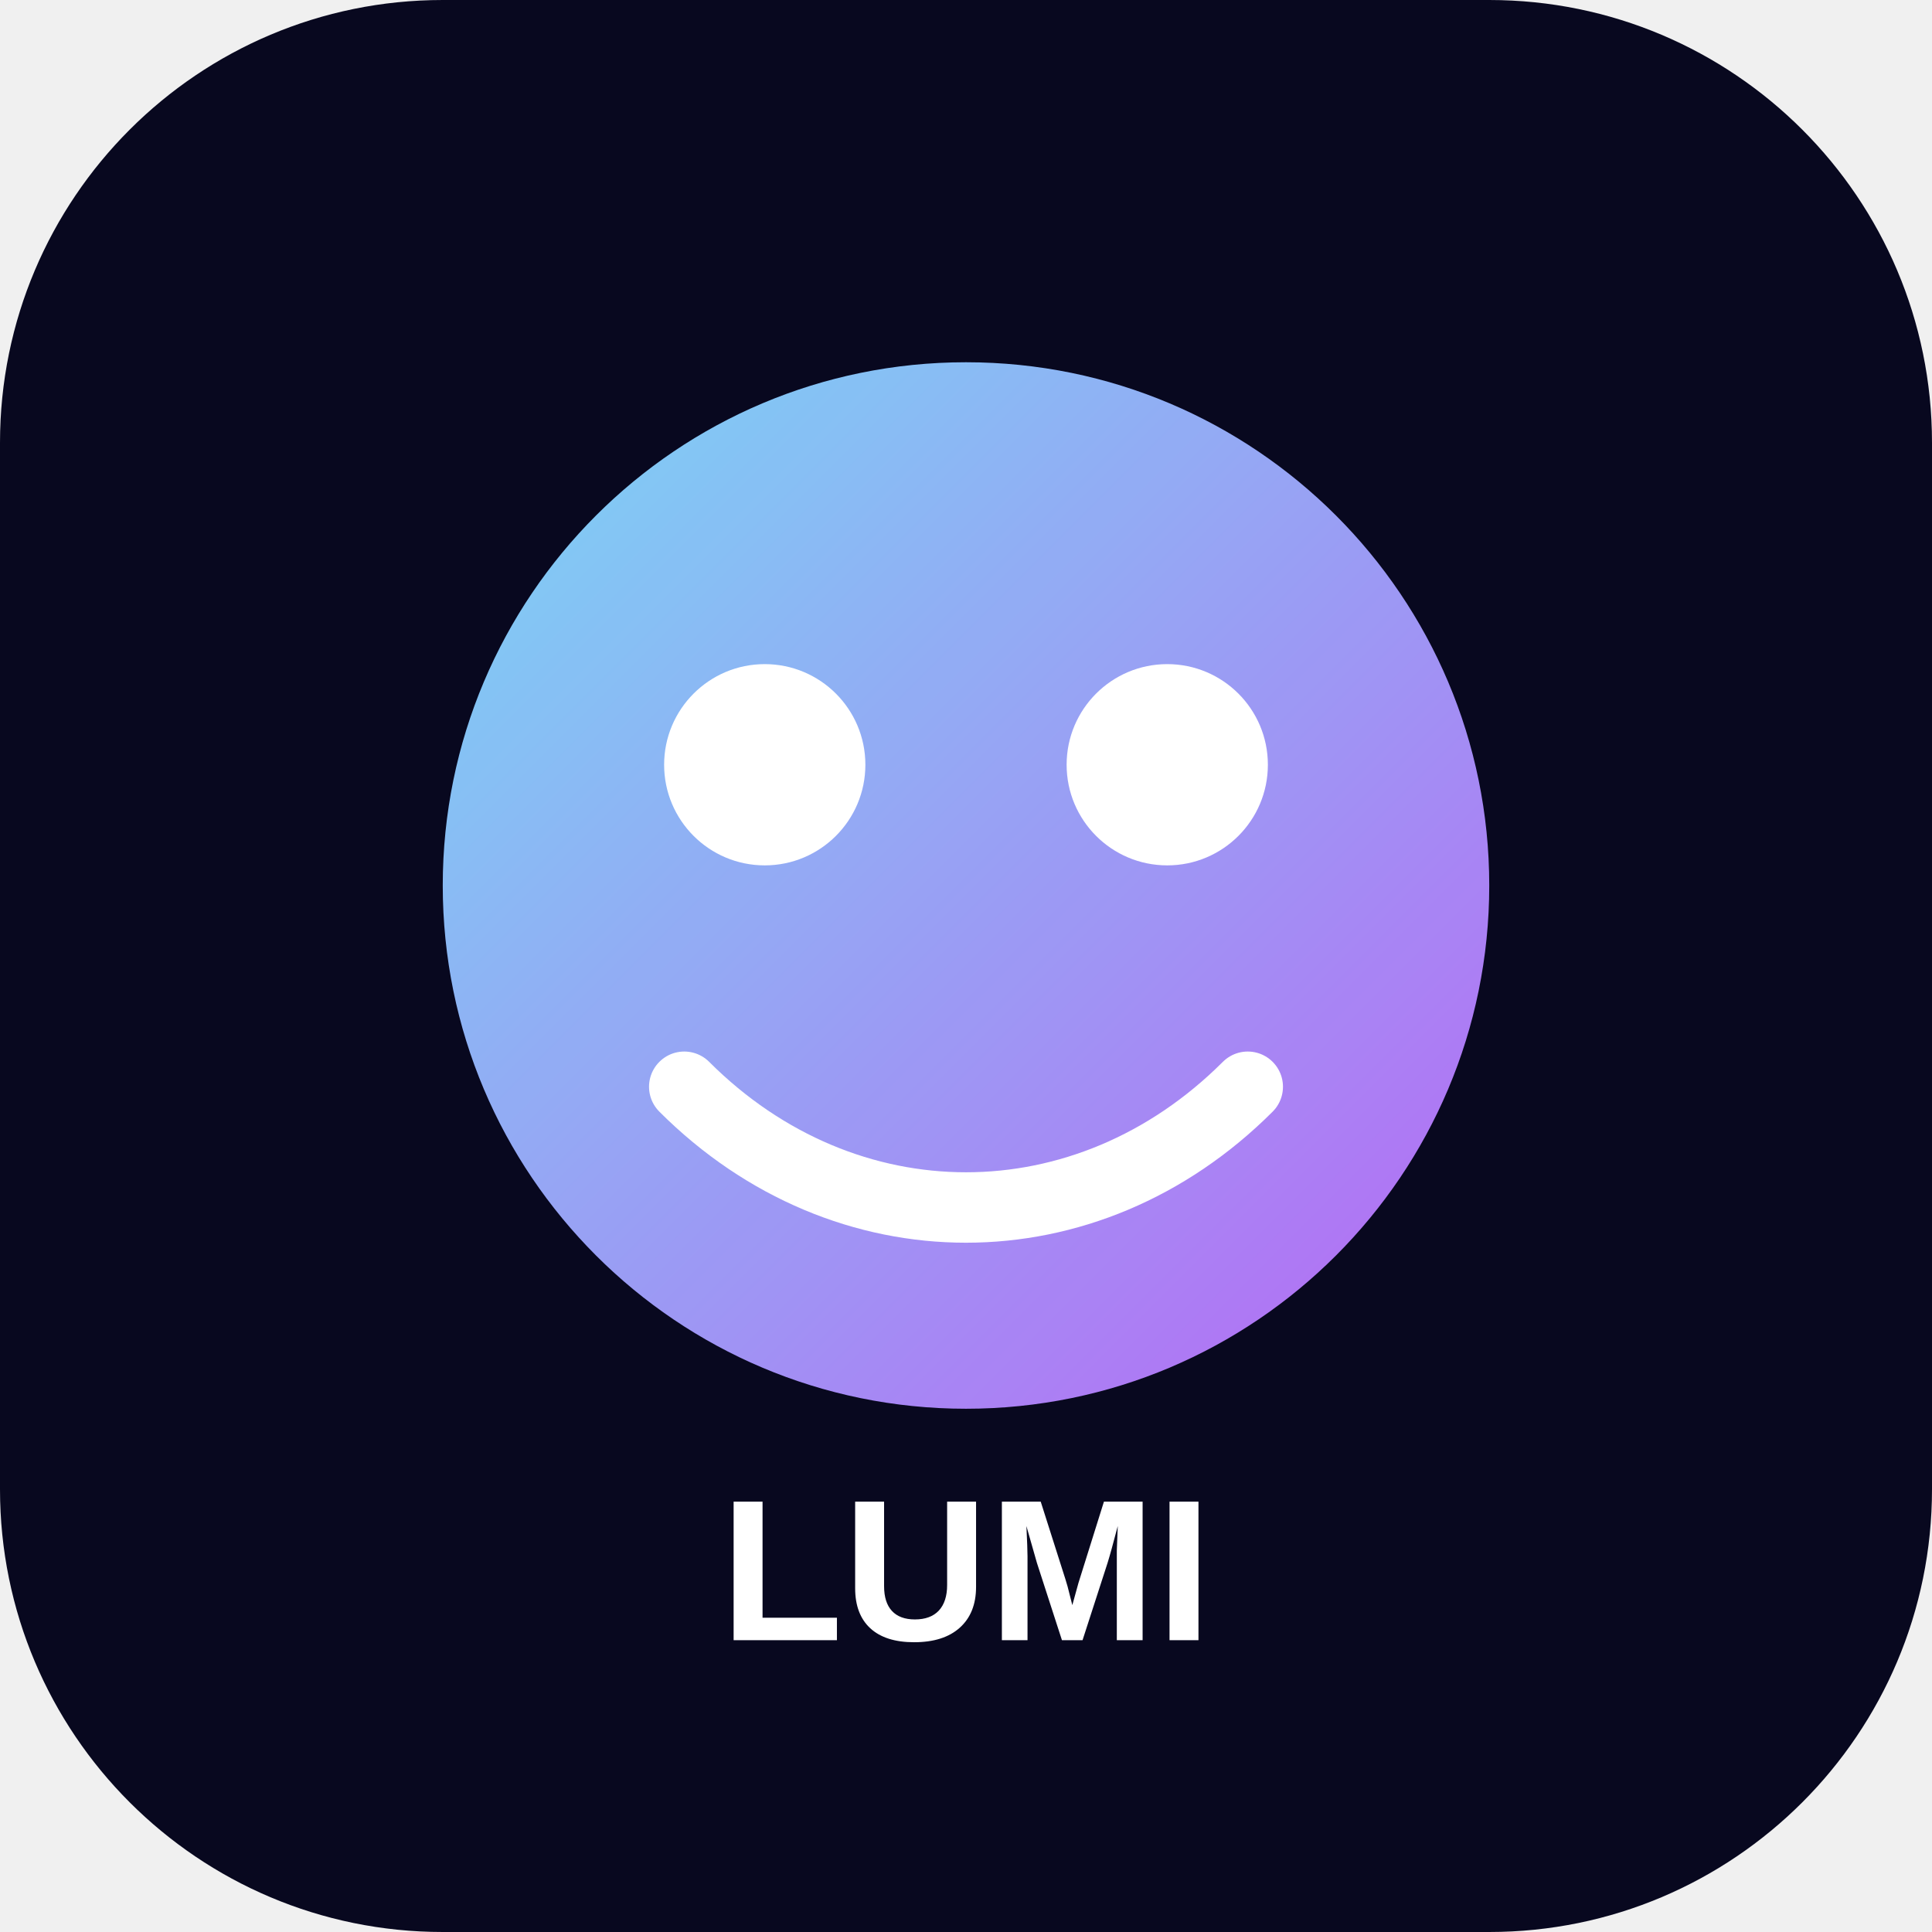
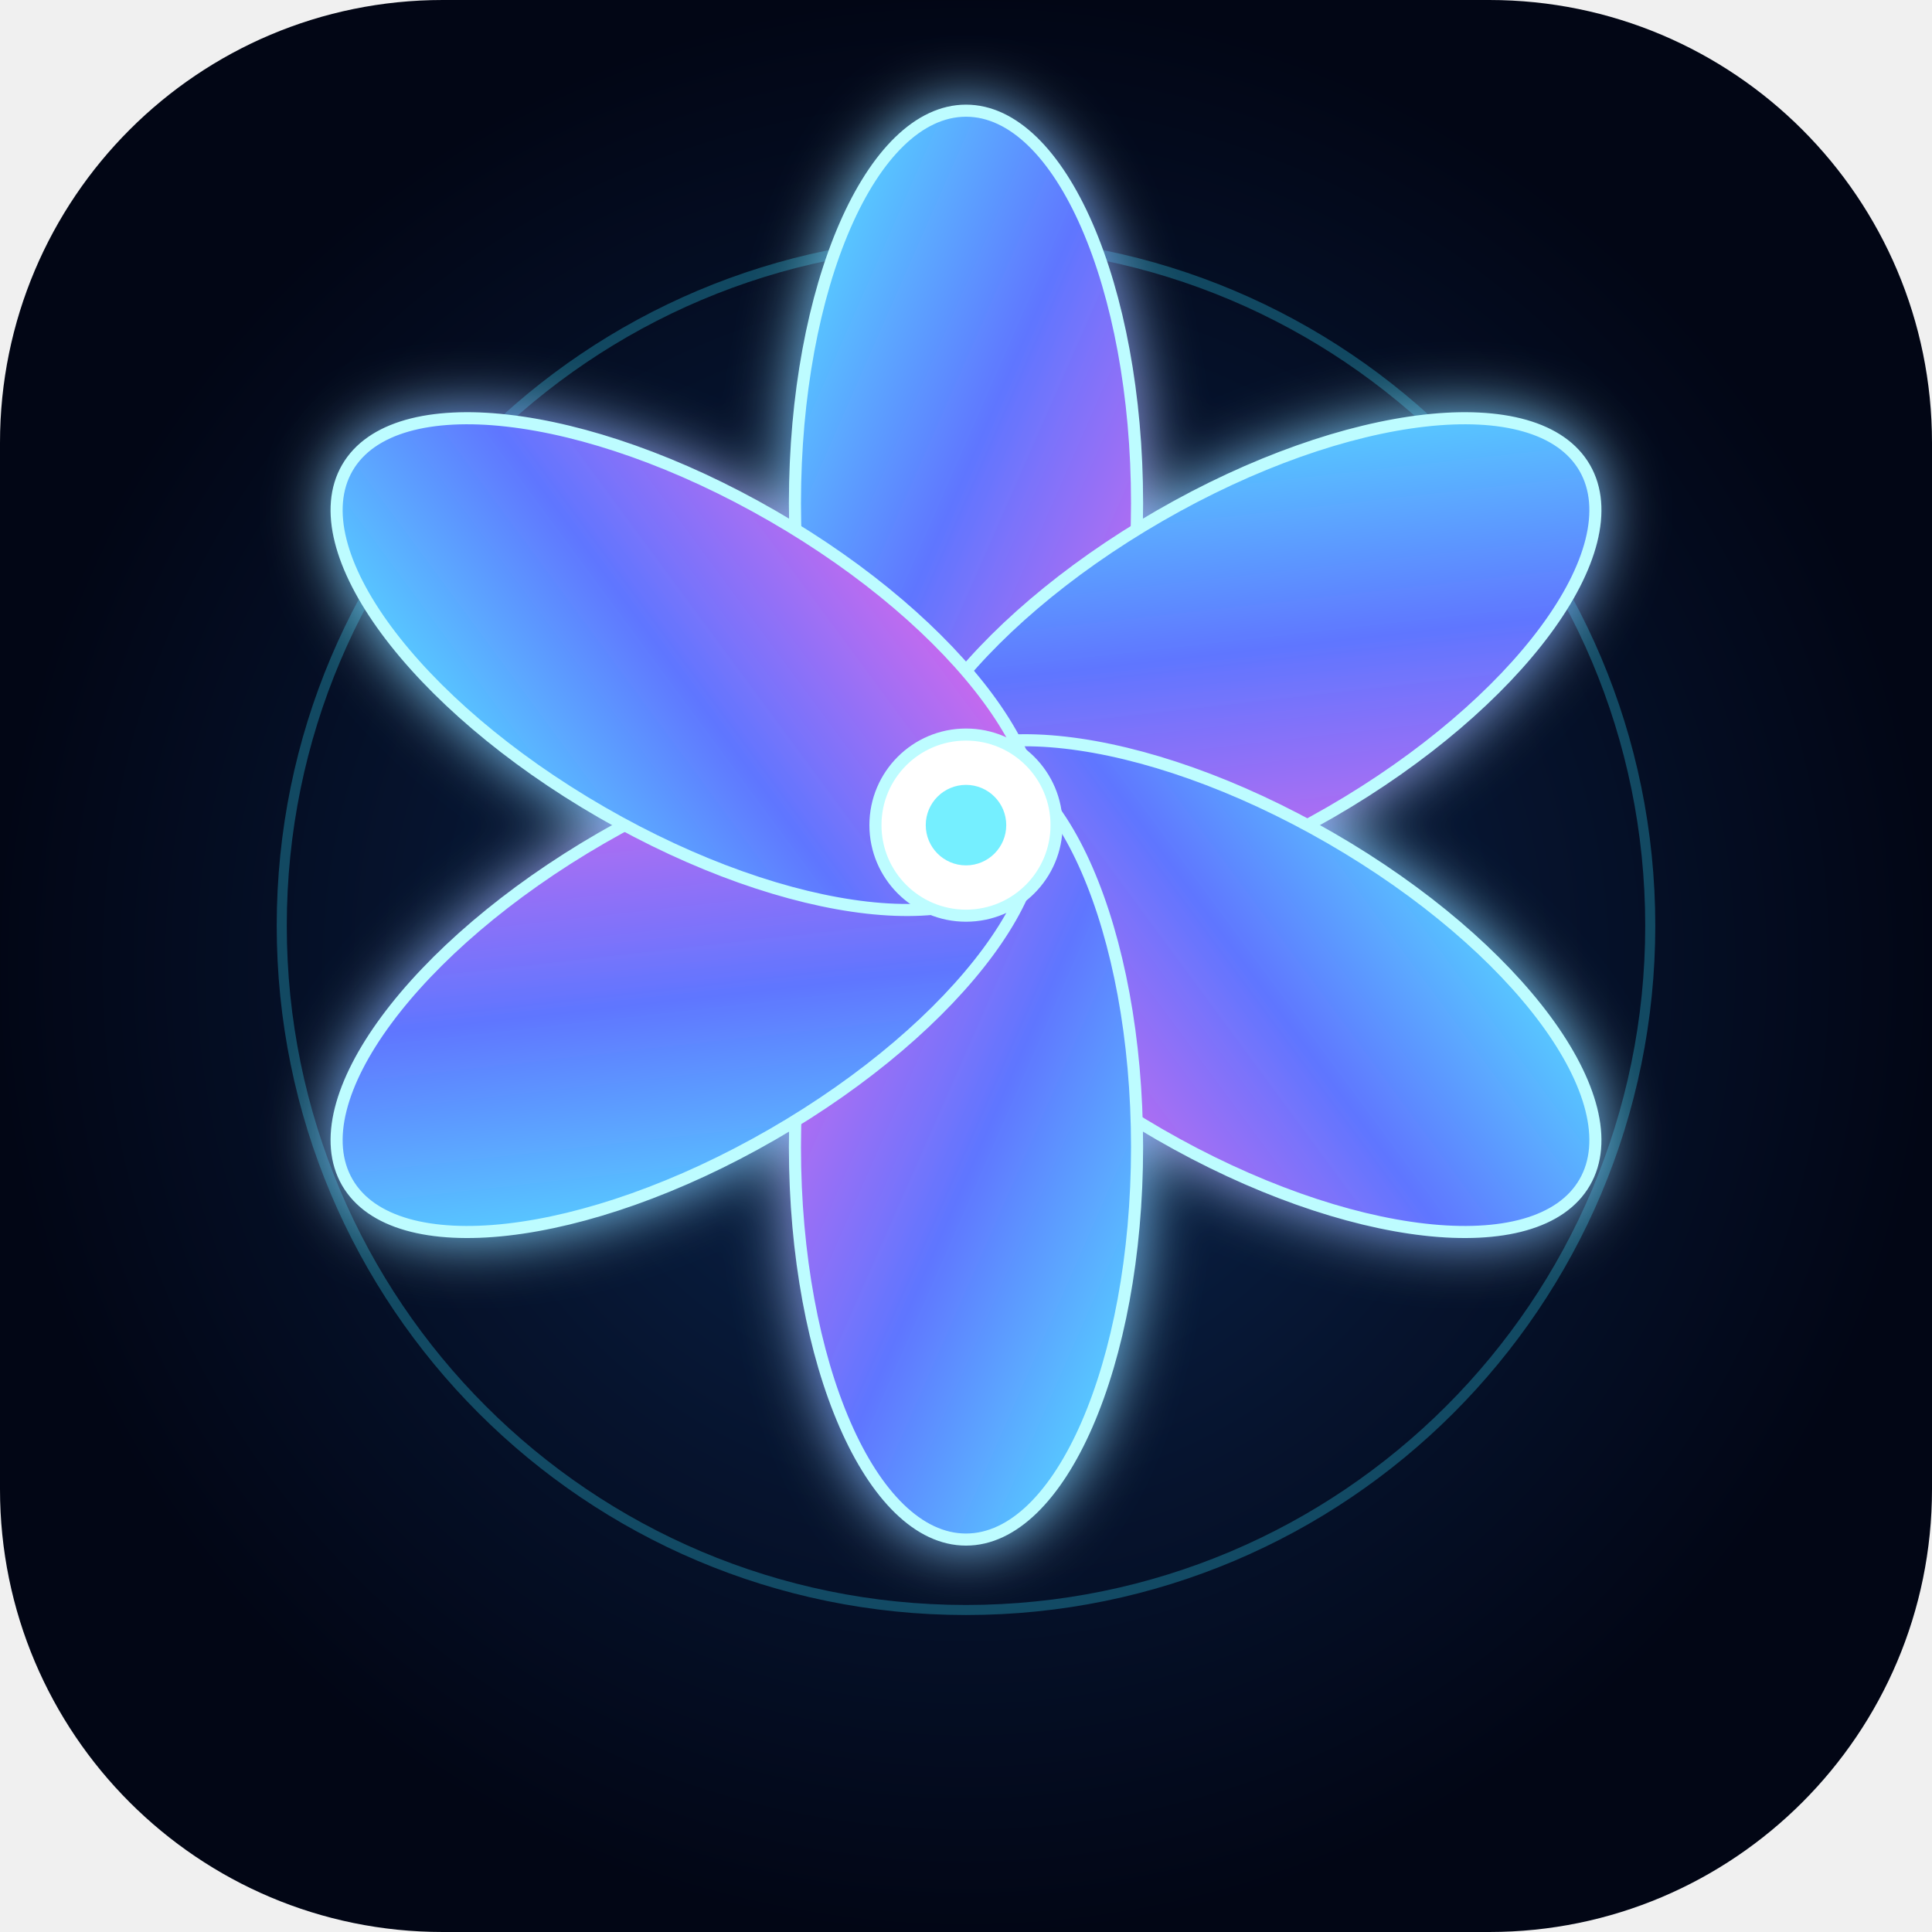
- <svg xmlns="http://www.w3.org/2000/svg" width="512" height="512" viewBox="0 0 192 192">
+ <svg xmlns="http://www.w3.org/2000/svg" width="192" height="192" viewBox="0 0 192 192">
  <defs>
-     <linearGradient id="g" x1="0" y1="0" x2="1" y2="1">
-       <stop stop-color="#7fe3ff" />
-       <stop offset="1" stop-color="#c26bff" />
+     <radialGradient id="bg">
+       <stop stop-color="#0b2a55" />
+       <stop offset=".58" stop-color="#06132d" />
+       <stop offset="1" stop-color="#020615" />
+     </radialGradient>
+     <linearGradient id="p" x1="0" y1="0" x2="1" y2="1">
+       <stop stop-color="#55eaff" />
+       <stop offset=".48" stop-color="#5f76ff" />
+       <stop offset="1" stop-color="#ed66e8" />
    </linearGradient>
+     <filter id="g">
+       <feGaussianBlur stdDeviation="3" result="b" />
+       <feMerge>
+         <feMergeNode in="b" />
+         <feMergeNode in="SourceGraphic" />
+       </feMerge>
+     </filter>
  </defs>
-   <rect width="192" height="192" rx="44" fill="#08081f" />
-   <circle cx="96" cy="88" r="52" fill="url(#g)" opacity=".95" />
-   <circle cx="76" cy="76" r="10" fill="#fff" />
-   <circle cx="116" cy="76" r="10" fill="#fff" />
-   <path d="M68 108c16 16 40 16 56 0" fill="none" stroke="#fff" stroke-width="7" stroke-linecap="round" />
-   <text x="96" y="163" text-anchor="middle" fill="#fff" font-family="Arial,sans-serif" font-size="20" font-weight="700">LUMI</text>
+   <rect width="192" height="192" rx="44" fill="url(#bg)" />
+   <circle cx="96" cy="92" r="68" fill="none" stroke="#32dfff" stroke-opacity=".28" />
+   <g transform="translate(96 82)" filter="url(#g)" fill="url(#p)" stroke="#bdfcff" stroke-width="1.2">
+     <ellipse rx="17" ry="39" transform="rotate(0) translate(0 -32)" />
+     <ellipse rx="17" ry="39" transform="rotate(60) translate(0 -32)" />
+     <ellipse rx="17" ry="39" transform="rotate(120) translate(0 -32)" />
+     <ellipse rx="17" ry="39" transform="rotate(180) translate(0 -32)" />
+     <ellipse rx="17" ry="39" transform="rotate(240) translate(0 -32)" />
+     <ellipse rx="17" ry="39" transform="rotate(300) translate(0 -32)" />
+     <circle r="9" fill="#fff" />
+     <circle r="4" fill="#75efff" stroke="none" />
+   </g>
</svg>
